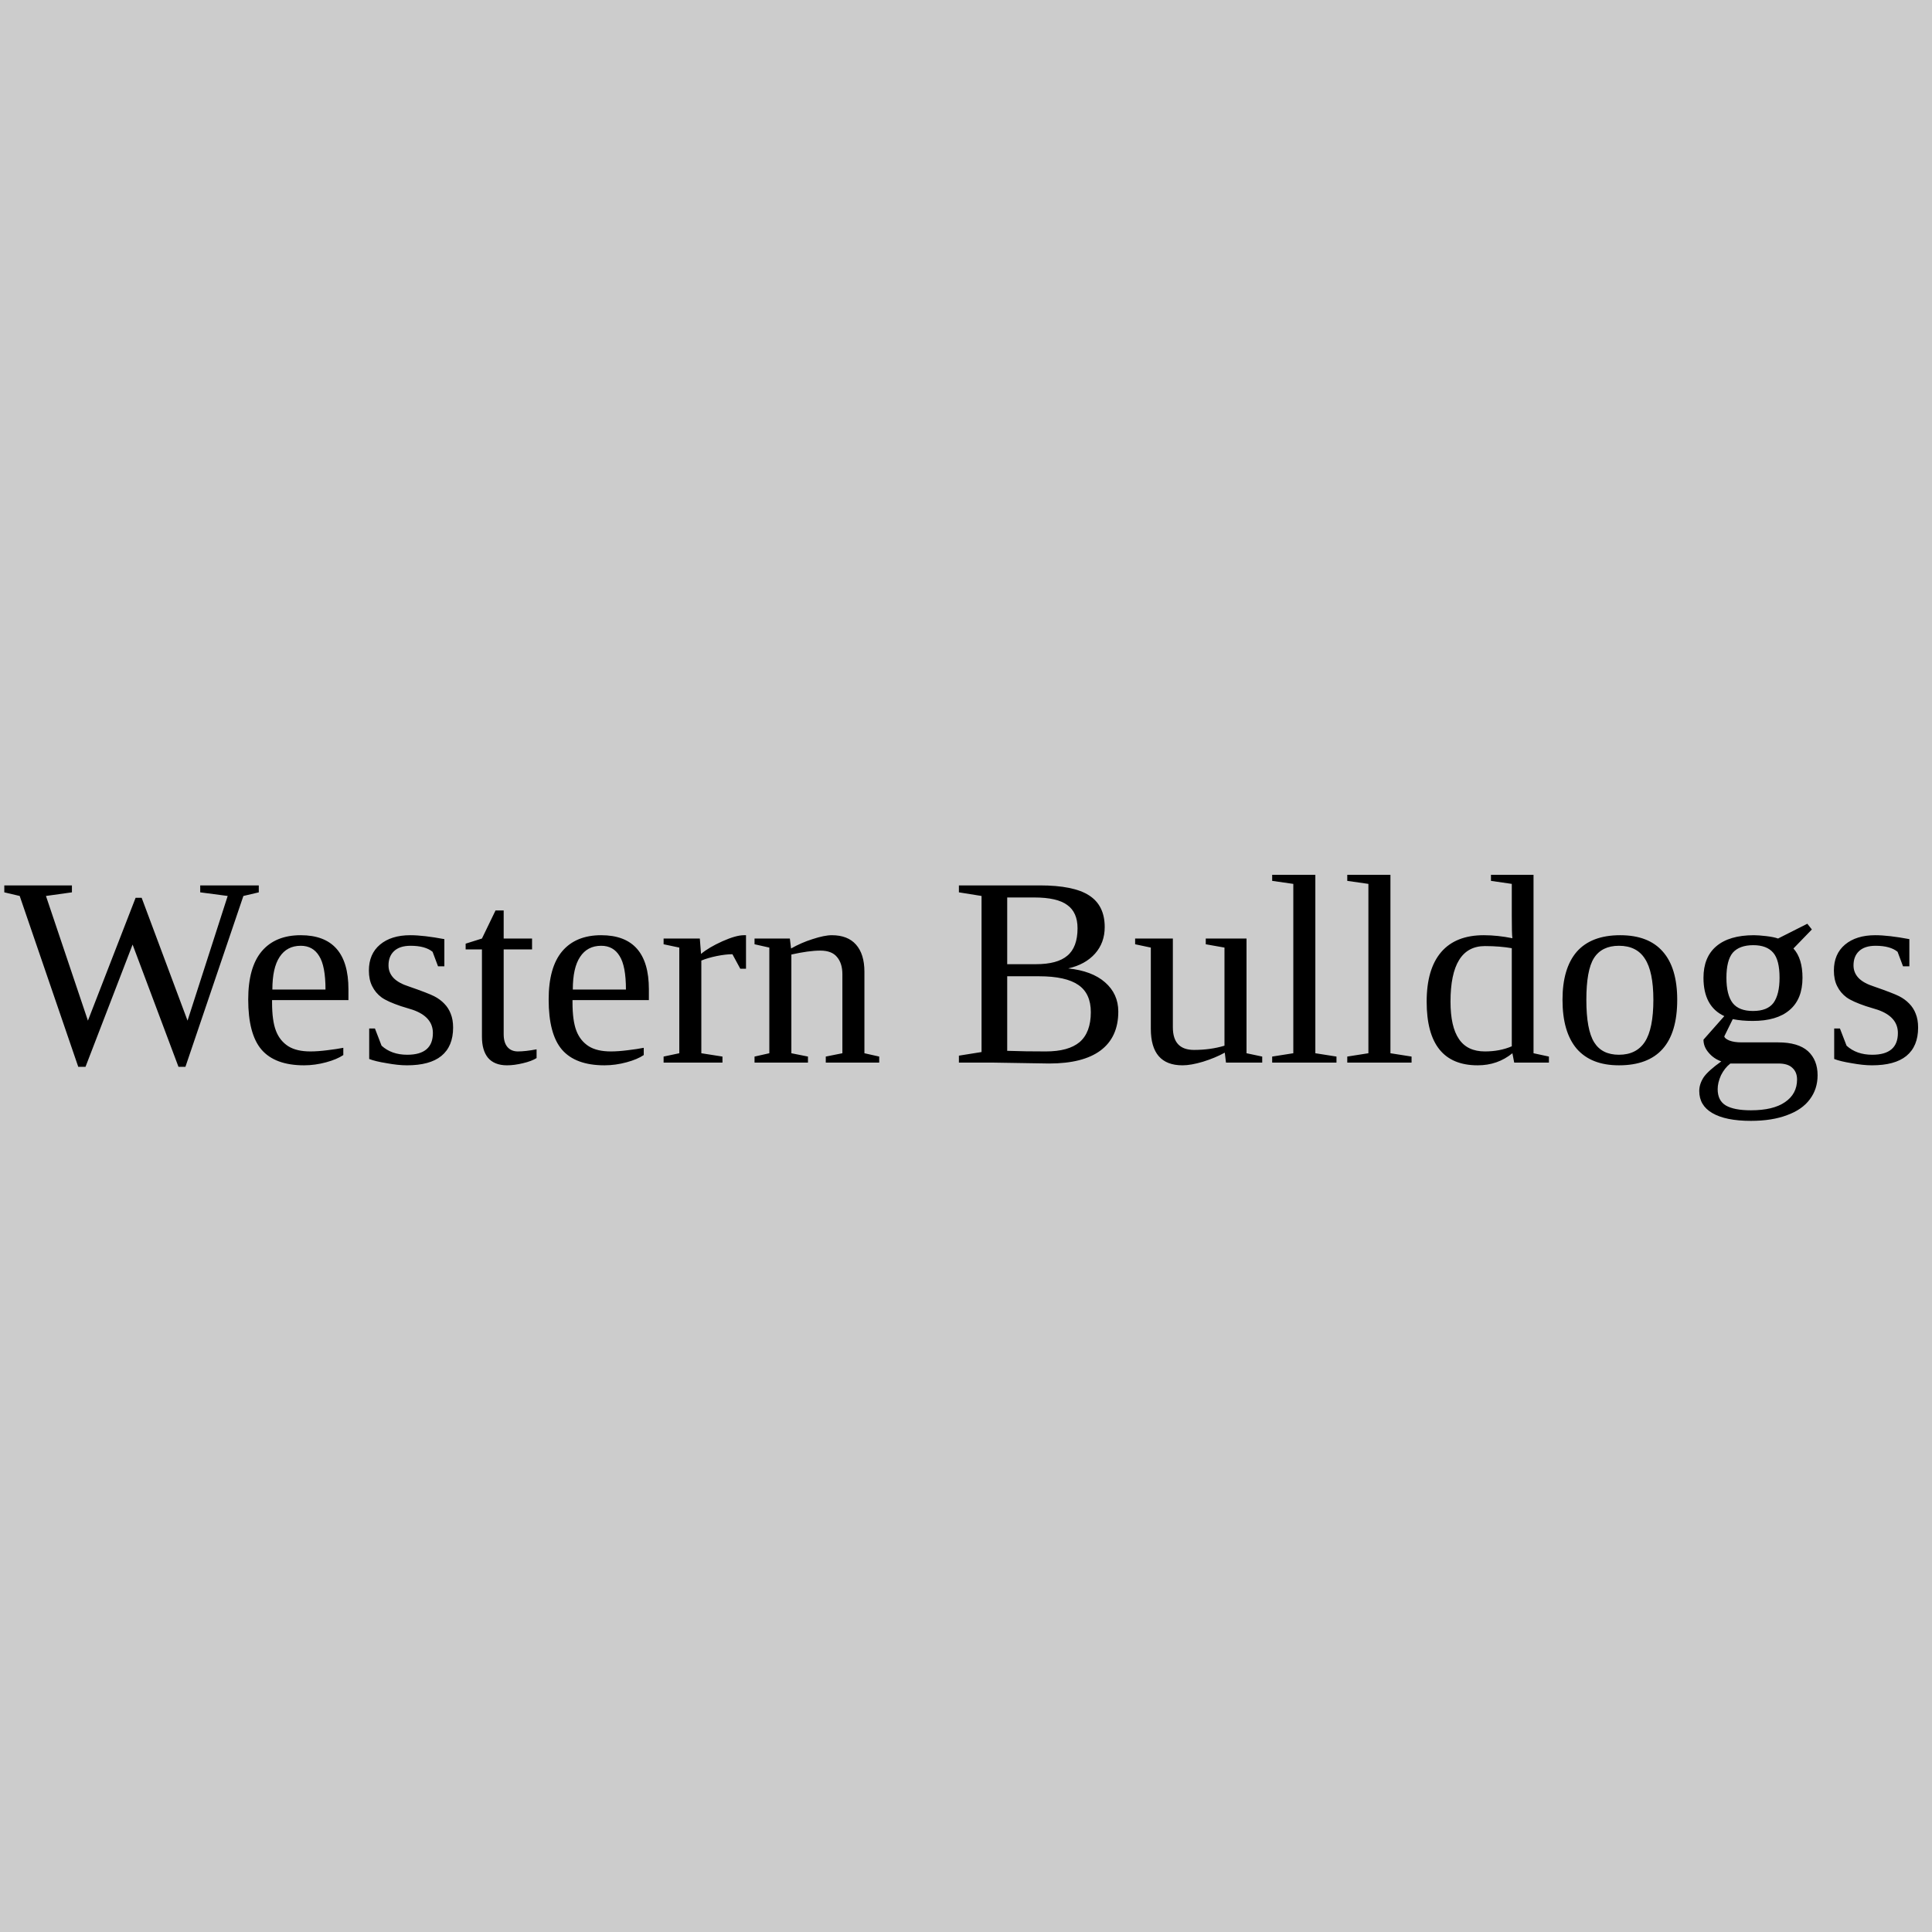
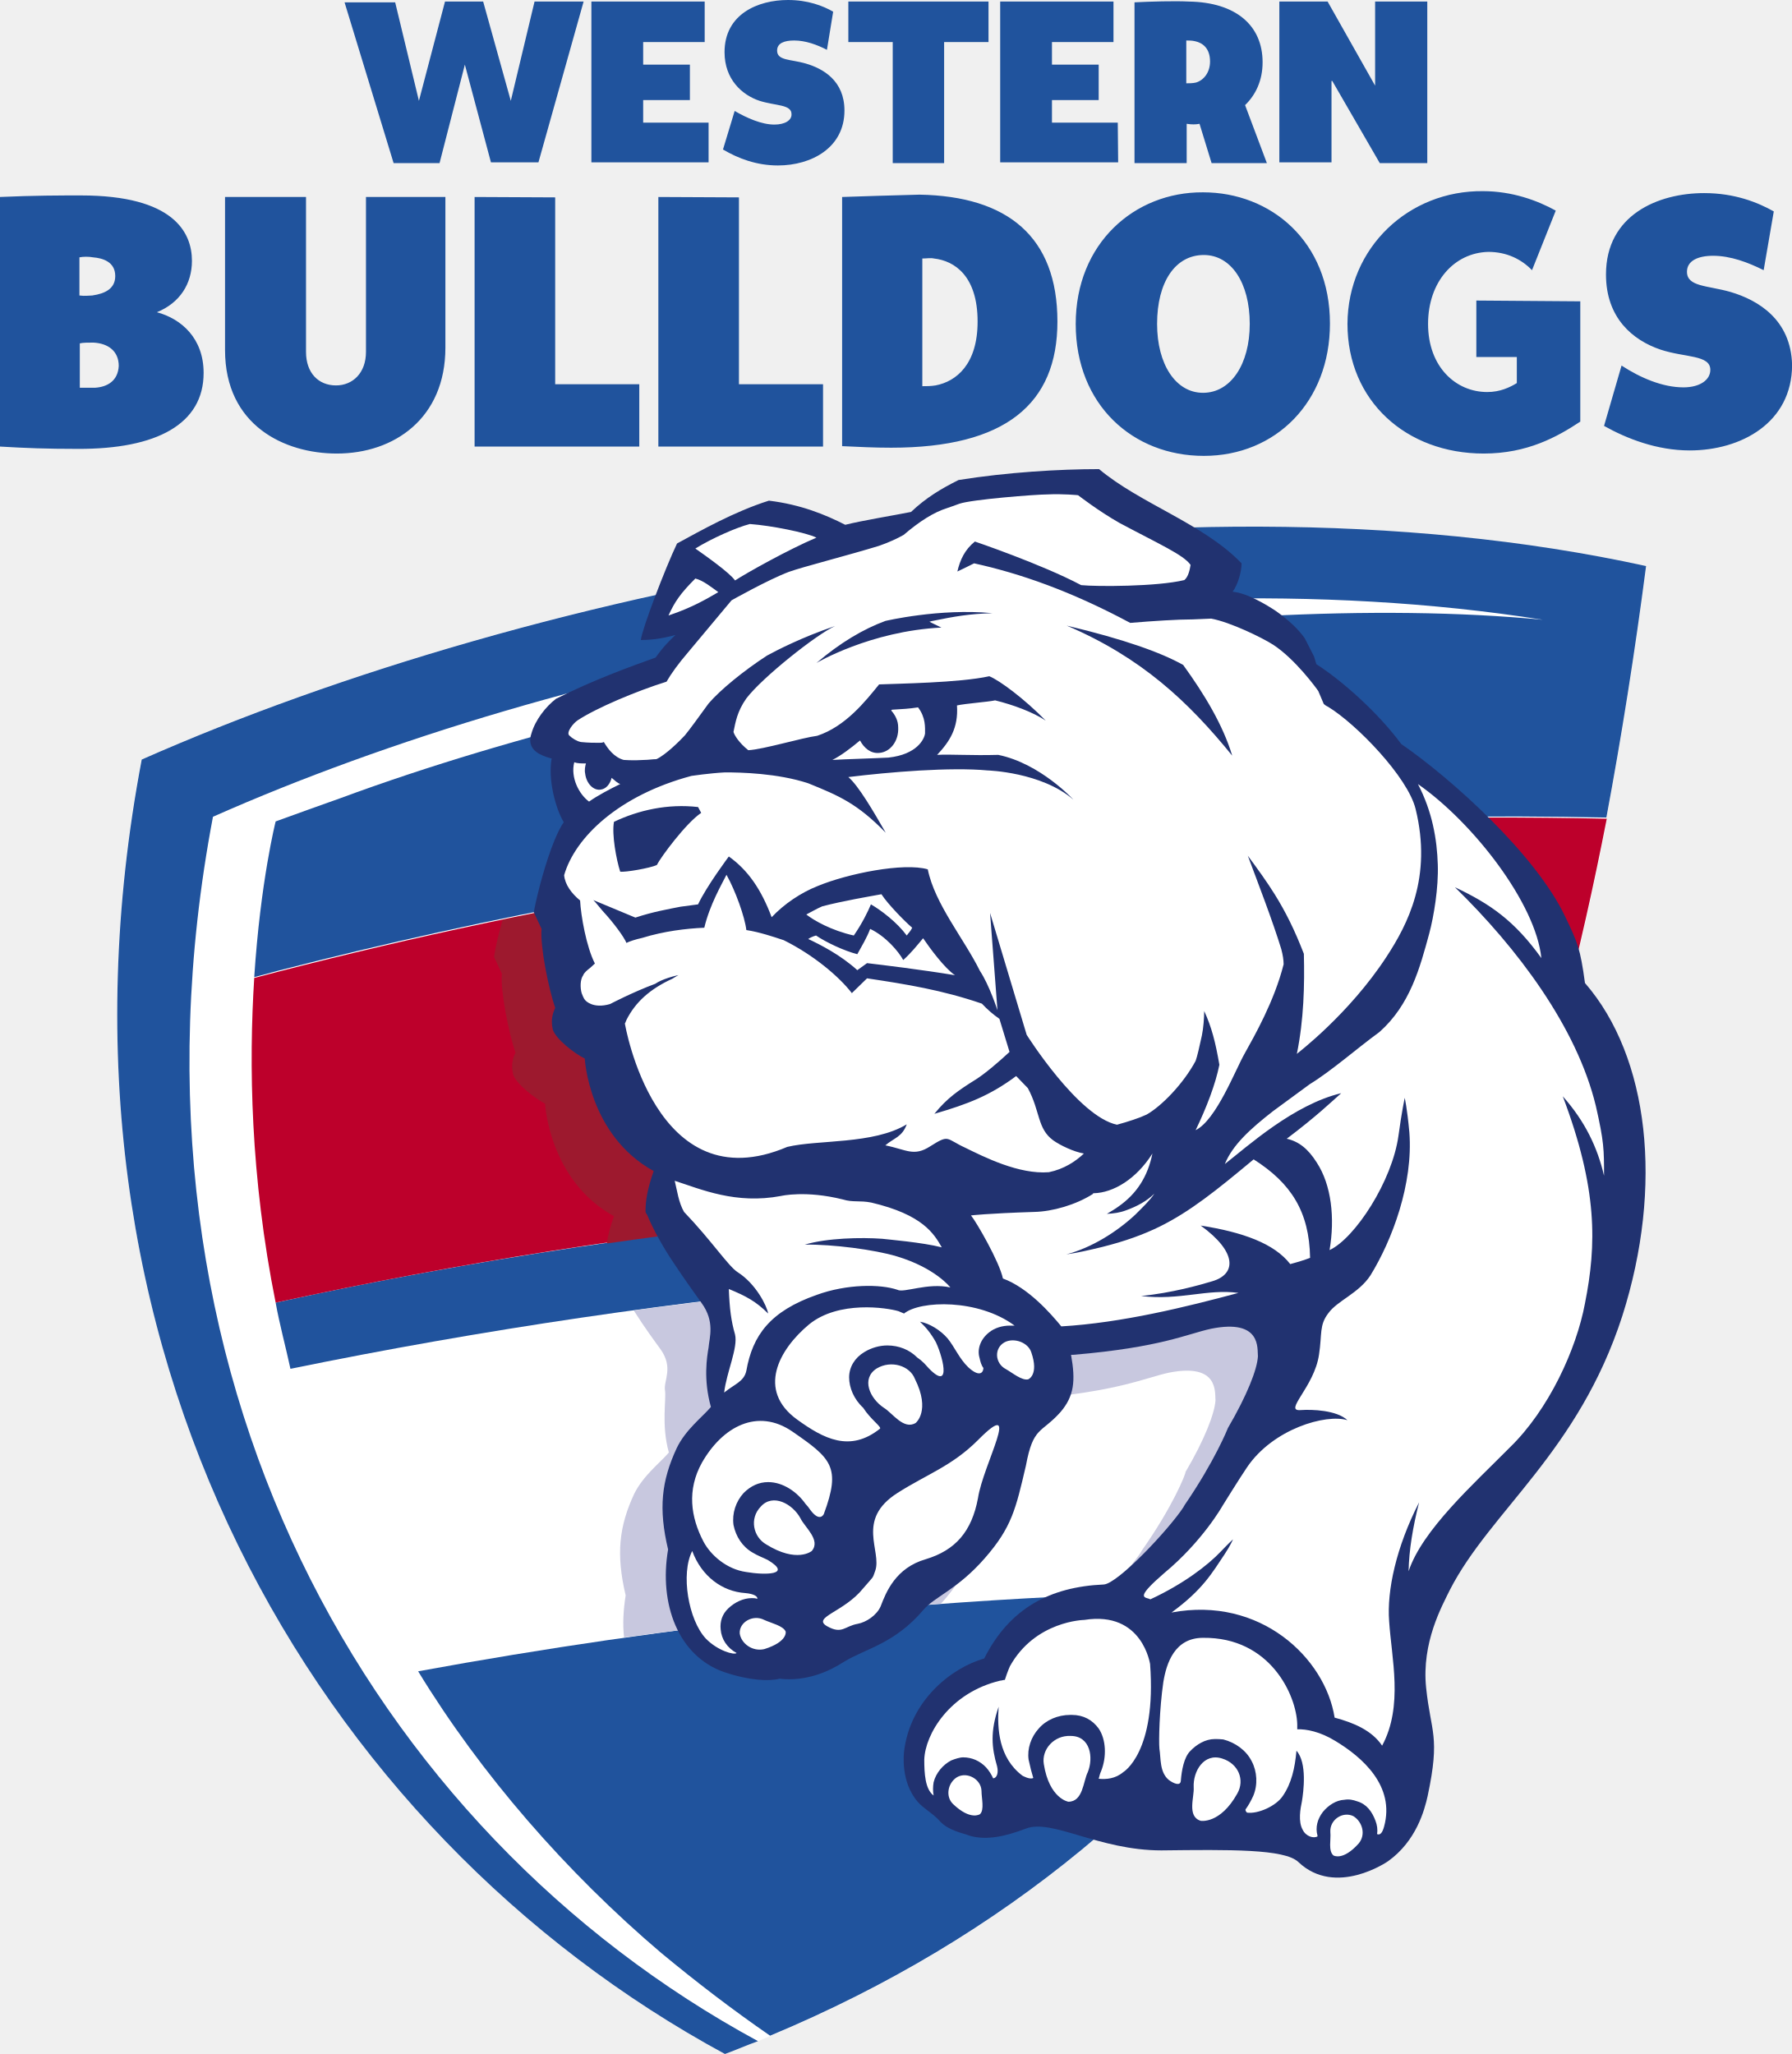
- <svg xmlns="http://www.w3.org/2000/svg" viewBox="0 0 100 100">
-   <rect width="100" height="100" fill="#ccc" />
-   <text x="50" y="55" font-size="14" text-anchor="middle" fill="#000">Western Bulldogs</text>
+ <svg xmlns="http://www.w3.org/2000/svg" version="1.1" id="Layer_1" x="0px" y="0px" viewBox="0 0 460.2 527.6" style="enable-background:new 0 0 460.2 527.6;" xml:space="preserve">
+   <style type="text/css">
+ 	.st0{fill:#FFFFFF;}
+ 	.st1{fill:#20539D;}
+ 	.st2{fill:#BD002B;}
+ 	.st3{fill:#C8C8DF;}
+ 	.st4{fill:#9D192E;}
+ 	.st5{fill:#213270;}
+ </style>
+   <g>
+     <g>
+       <path class="st0" d="M381.1,324.5c2.2-5.8,4.3-11.7,6.3-17.7 M412.6,210.2c3.9-20.9,7.3-42.3,10.2-64.6    c-125.3-27.8-285.2,4.7-386.5,49.5C7.7,346.7,81.2,470.7,186.2,527.6c3-1.1,5.7-2.3,8.5-3.3l3.1-1.3    c60.6-25.3,106.2-64.1,140.2-114.3" />
+       <path class="st0" d="M387.6,307c10.2-30,18.5-62.2,25.2-96.6" />
+       <path class="st0" d="M338.3,408.5c16.9-25.1,31.1-53.1,42.9-83.8" />
+     </g>
+     <path class="st1" d="M444.5,75c-5.9-1.7-11.2-1.3-11.2-5.2c0-2.8,2.8-4.1,6.7-4.1c4.5,0,9,1.7,13,3.7l2.6-15.1   c-4.1-2.3-10-4.7-17.9-4.7c-11.8,0-25.2,5.6-25.2,20.9c0,11.2,6.9,16.9,14,19.3c6.3,2.1,12.8,1.3,12.8,5.2c0,2.6-2.7,4.5-6.9,4.5   c-5.3,0-11-2.4-15.9-5.6l-4.5,15.5c5.9,3.3,13.6,6.3,22,6.3c13.2,0,26.3-7.1,26.3-22C460,82.1,451.6,77.1,444.5,75z M304.8,31.8   c1.2,0.2,2.4,0.2,3.3,0l3.1,10.1h14.2L319.8,27c2.7-2.6,4.5-6.3,4.5-11c0-9.5-6.9-15.4-18.9-15.6c-3.8-0.2-10,0-14,0.2v41.3h13.4   L304.8,31.8L304.8,31.8z M304.8,10.4c0.6,0,1.4,0,2.2,0.2c1.8,0.4,3.8,1.7,3.8,5.2c0,2.8-1.6,4.8-3.6,5.4c-0.8,0.2-1.8,0.2-2.5,0.2   v-11L304.8,10.4L304.8,10.4z M287.1,31.5h-16.9v-5.8h12v-9.1h-12v-5.8H286V0.4h-29.1v41.3h30.3L287.1,31.5L287.1,31.5z M36.4,195.1   C7.6,346.7,81.2,470.7,186.2,527.6c3-1.1,5.7-2.3,8.5-3.3c-99.3-53.8-167.2-171.1-140-314.5c89.5-39.7,227.2-68.7,341.6-50.6   C311.1,151,176.8,172,87.5,205c-5.3,1.9-11,3.9-16.7,6c0,0-3.9,15.4-5.5,40l6.3-1.7c109-28.1,223.8-41.7,341-39.3   c3.9-20.9,7.3-42.3,10.2-64.6C297.4,117.9,137.5,150.4,36.4,195.1L36.4,195.1z M346.1,83.2c0,19.7,15,33.3,35,33.3   c11.2,0,18.9-4.3,24.8-8.2V77.4l-26.7-0.2v14.5h10.4v6.7c-1.8,1.1-4.3,2.3-7.6,2.3c-8.1,0-15.2-6.5-15.2-17.5   c0-10.8,6.7-18.3,15.5-18.5c4.7,0,8.5,1.9,11.2,4.7l6.1-15.3c-4.7-2.6-11.2-5-18.7-5C361.9,48.9,346.2,63.5,346.1,83.2L346.1,83.2z    M216.3,50.6v64c4.5,0.2,8.1,0.4,12.6,0.4c29.3,0,42.7-11.2,42.7-32.4c0-21.8-12.8-32.2-35.4-32.6C228.5,50.2,222,50.4,216.3,50.6   L216.3,50.6z M237,66.4c1,0,2-0.2,2.9,0c5.3,0.6,11.2,4.5,11.2,16.2c0,11-5.5,15.4-10.8,16.4c-1.2,0.2-2.4,0.2-3.4,0.2V66.4z    M52.3,95.8c0-8.9-5.7-13.9-12-15.6c5.9-2.4,9-7.3,9-13.2c0-7.3-4.7-16.8-28.5-16.8c-5.3,0-11.8,0-20.9,0.4v64.1   c6.7,0.4,12,0.6,20,0.6C40.3,115.4,52.3,108.9,52.3,95.8L52.3,95.8z M20.4,66.1c1-0.2,2.4-0.2,3.5,0c2.4,0.2,5.7,1.1,5.7,4.8   c0,3.2-2.5,4.5-5.9,5c-0.8,0-1.9,0.2-3.3,0L20.4,66.1L20.4,66.1z M24.4,99.6h-3.9V88.2c0.8-0.2,2.2-0.2,3.5-0.2   c3.8,0.2,6.5,2.2,6.5,6C30.3,97.9,27.5,99.4,24.4,99.6L24.4,99.6z M276.3,83.2c0,20.8,14.7,33.9,32.9,33.9   c18.5,0,32.4-13.9,32.4-34c0-21.1-15.2-33.7-32.6-33.7C291.3,49.3,276.3,62.6,276.3,83.2L276.3,83.2z M321,83.2   c0,10.4-4.9,17.7-12,17.7c-7,0-11.8-7.3-11.8-17.7c0-10.8,4.7-17.7,12-17.7C316.2,65.5,321,72.6,321,83.2z M342.2,20.8l12.2,21.1   h12.2V0.4h-13.4V22L341,0.4h-12.4v41.3H342V20.8H342.2L342.2,20.8z M86.5,116.5c14.8,0,27.9-9.1,27.9-27.2V50.6H94v39.8   c0,5.4-3.4,8.6-7.7,8.6c-4.5,0-7.7-3.2-7.7-8.6V50.6H57.8v39.3C57.8,109.3,73.1,116.5,86.5,116.5L86.5,116.5z M70.8,334.6   c1,5.6,2.6,11.4,3.8,17c98.1-20.1,203.6-30.2,306.6-27c2.2-5.8,4.4-11.7,6.3-17.7C281.6,302.9,171.3,312.6,70.8,334.6z M112.9,41.9   l6.5-25.3l6.7,25.1h12.2l11.6-41.3h-12.6l-6.1,25.5l-7.1-25.5h-9.8l-6.7,25.5l-6.1-25.3h-13l12.6,41.3H112.9z M229.3,41.9h13.2   V10.8h11.4V0.4h-36v10.4h11.4L229.3,41.9L229.3,41.9z M107.4,429.3c16.1,26.4,38,51.6,62.5,72.4c8.7,7.2,17.9,14.3,27.9,21.2   c60.6-25.3,106.2-64.1,140.2-114.3c-44.1-0.2-88.3,2.1-132.2,6.5C172.7,418.5,139.6,423.4,107.4,429.3L107.4,429.3z M198.9,32   c-3.3,0-7.1-1.7-10.2-3.5l-3,9.9c3.9,2.3,8.6,4.1,14.1,4.1c8.7,0,17.1-4.6,17.1-14.1c0-7.7-5.5-10.8-10-12.1   c-3.8-1.1-7.3-0.7-7.3-3.3c0-1.9,1.8-2.6,4.4-2.6c2.9,0,5.9,1.1,8.4,2.4L214,3c-2.6-1.5-6.5-3-11.6-3c-7.7,0-16.3,3.6-16.3,13.4   c0,7,4.5,11,9,12.5c4.1,1.3,8.2,0.9,8.2,3.4C203.4,30.9,201.6,32,198.9,32L198.9,32z M121.9,50.6v64.1h42.3v-16h-21.6v-48   L121.9,50.6L121.9,50.6z M169.1,50.6v64.1h42.3v-16h-21.6v-48L169.1,50.6L169.1,50.6z M182.1,31.5h-16.9v-5.8h12v-9.1h-12v-5.8   h15.8V0.4h-29.1v41.3h30.1V31.5L182.1,31.5L182.1,31.5z" />
+     <path class="st2" d="M170.7,228.3c-35.6,6.1-70.8,13.8-105.4,22.9c-1.4,22-1,51,5.5,83.4c46.8-10.2,94.4-17.7,143-22.5   c57.4-5.6,115.5-7.5,173.7-5.2c10.2-30,18.5-62.2,25.2-96.6C330.4,208.5,249.4,214.8,170.7,228.3L170.7,228.3z" />
+     <path class="st3" d="M293.2,398.4c0,0.2-0.2,0.2-0.2,0.4c-1.8,2.6-5.3,6.9-9.1,10.8c18.1-0.7,36-0.9,54.3-0.9   c17.1-25.1,31.3-53.2,43-84c-73.7-2.2-146.7,2.1-218.3,11.9v0.2c2.6,4.1,5.1,7.5,6.7,9.7c3.5,4.8,0.8,8.2,1.2,10.6   c0.4,2.2-1,8.9,1,16c-2.2,2.6-6.5,5.8-8.9,10.6c-3.9,8.4-4.7,15.5-2.2,26.1c-0.6,3.8-0.8,7.5-0.4,10.8c27-3.7,54.1-6.7,81.4-8.7   c0,0,0-0.2,0.2-0.2c7.1-8,7.9-12.7,10.6-23.9c2-10.2,3.9-8.2,8.9-13.8c3.6-4.1,3.9-8,2.8-14.7h0.6c22.6-1.9,29.3-5.4,35.4-6.7   c13-2.6,11.8,5.2,12,7.1c-0.2,3.3-2.8,10.1-7.7,18.4C304.6,378.5,301.3,386.9,293.2,398.4L293.2,398.4z" />
+     <path class="st4" d="M397.1,271.1c-1.2-8.9-2.8-17.3-5.9-23.8c-5.9-12.3-20.2-26.8-32.4-36.9c-78.3,1.7-155.2,10.4-229.7,25.9   c-1,3.4-1.8,6.7-2.2,9.5c0.4,0.9,1.2,2.6,2,4.3c-0.4,4.5,1.8,15.3,3.5,20.3c-1,2-1,3.7-0.6,5.6c0.8,2.4,5.5,6.1,8.2,7.5   c0,0,1,19.7,17.7,28.9c-1,2.8-1.6,5-1.8,7c75.9-10.9,153.8-15.2,231.9-12.3c3.8-11.2,7.3-22.5,10.6-34.3   C397.9,272.2,397.5,271.6,397.1,271.1L397.1,271.1z" />
+     <g>
+       <path class="st5" d="M217.1,134.8c-5.1-2.6-11.4-5.2-19.6-6.2c-8.9,2.8-17.7,7.8-23.6,11c-3.1,6.5-9,22-9.3,24.8    c2,0,4.9-0.2,8.9-1.3c-1.6,1.5-3.2,3.1-5.1,5.8c-6.7,2.4-16.1,5.8-25.6,10.6c-2.6,2-5.3,5.4-6.3,8.9c-0.6,1.7-0.4,3.5,1.2,4.7    c1,0.8,2.4,1.3,3.8,1.7h0.2c-1,5.4,1,12.9,3.1,16.4c-0.8,1.1-1.6,2.8-2.4,4.7c-2.2,5.4-4.3,13.1-5.3,18.4l2,4.3    c-0.4,4.5,1.8,15.3,3.5,20.3c-1,2.1-1,3.8-0.6,5.6c0.8,2.4,5.5,6.1,8.2,7.4c0,0,1,19.7,17.7,28.9c-1.6,4.6-2.1,7.5-2.1,10.4    c0,0.2,0.2,0.6,0.4,0.8c1.6,3.9,4.3,8.7,7.1,12.8c2.6,3.9,5.3,7.7,6.9,9.9c3.5,4.8,2,8.9,1.8,11.4c-0.4,2.4-1.4,8.2,0.6,15.3    c-2.2,2.6-6.5,5.8-8.8,10.6c-3.9,8.4-4.7,15.5-2.2,26c-2.4,14,2.6,27.4,14.4,31.5c6.5,2.2,11.6,2.4,14.2,1.7    c6.9,0.8,12.8-1.9,16.5-4.3c5.7-3.5,13-4.6,20.5-13.4c2.9-3.4,8.7-5.2,15.7-13.2c7-8,8-12.7,10.6-23.8c1.9-10.2,3.9-8.2,8.9-13.8    c3.5-4.1,3.9-8,2.7-14.7h0.6c22.6-1.9,29.3-5.4,35.4-6.7c13-2.6,11.8,5.2,12,7.1c-0.2,3.4-2.8,10-7.7,18.4c0,0-3.3,8.4-11.2,19.9    c0,0.2-0.2,0.2-0.2,0.4c-3.8,5.8-16.9,19.7-20.5,19.9c-13.8,0.6-24.2,6.1-30.7,19c-8.4,2.4-19.1,10.8-20.6,24    c0,0.2-1,7.6,3.5,12.8c1.4,1.7,4.1,3.1,5.7,5c2.2,2.4,5.7,3,7.9,3.8c4.1,1.1,8.7,0.2,14.2-1.9c6.7-2.6,18.7,5.6,34.8,5.6    c17.5-0.2,31.7-0.4,35.2,3c9.6,9.1,23-0.2,23-0.2c7.3-5.2,9.4-13.2,10.2-16.8c3.3-15.5,0.8-16.2-0.4-27.8    c-1.2-11.6,4.1-21,6.1-25.1c10.4-20.3,33-35.4,44.3-70.4c10.6-33.3,6.9-66.5-9.6-85.5c-1.2-8.9-1.9-10.4-5.1-17.1    c-7.5-15.8-28.9-35.2-42.1-44.3c-5.9-8-15.1-16.2-21.8-20.5c-0.2-0.8-0.4-1.3-0.6-2l-2.4-4.7c-1.6-2.2-3.7-4.3-7.3-6.9    c-2.4-1.6-7.5-4.7-11.2-5c1.4-1.9,2.3-5.2,2.3-7.3c-9.8-10.2-26-15.3-36.6-24.2c-10.2,0-23.6,0.8-36.1,2.8    c-4.4,2.2-8.3,4.5-12.2,8.2C229.5,132.4,221.5,133.7,217.1,134.8L217.1,134.8z" />
+       <path class="st0" d="M188.8,149.1c2.9-1.9,13.8-8,20.9-11c-2.6-1.3-11.6-3.1-17.1-3.5c-3.5,0.9-9.8,3.7-14,6.3    C181.3,142.8,187.4,147.1,188.8,149.1L188.8,149.1z M226.6,318.2c1.6,0.2,10.2,0.9,15.3,2.2c-2-3.5-4.9-8.4-18.1-11.5    c-3-0.6-4.7,0-7.3-0.8c-9.6-2.4-15.9-0.9-15.9-0.9c-11.6,2.2-20.5-1.7-27.3-3.9c0.6,2.4,1,5.6,2.4,8c7.1,7.4,11.4,14,13.8,15.5    c4.7,3,7.5,8.7,7.8,10.6c-3.1-3.1-5.7-4.5-10.1-6.3c0.2,5.2,0.6,8.2,1.6,11.7c0.8,3.4-2.2,9.7-2.8,14.9c2.7-2.2,5.1-2.8,5.7-5.6    c1.6-9.1,6.1-15.3,18.1-19.5c7.7-2.8,16.3-2.8,20.7-1.3c1.6,0.9,7.8-1.9,13.6-0.6c0,0-3.8-5-13.8-8c-5.7-1.7-16.3-3.1-23.6-3    C212.4,318,221.2,317.8,226.6,318.2L226.6,318.2z M208.5,398.4c2.4-2.8-1.8-6.1-2.9-8.4c-2-3.7-7.1-6.5-10.2-3    c-3,3.1-1.9,7.8,1.4,9.7C204.7,401.6,208.5,398.4,208.5,398.4L208.5,398.4z M196.3,423.6c6.1-1.9,5.5-4.5,5.5-4.5    c-0.6-1.5-3.8-2.2-5.5-3c-2.9-1.5-6.5,0.6-6.3,3.5C190.4,422.2,193.3,424.3,196.3,423.6L196.3,423.6z M178.6,148.6    c-3.9,3.9-5.3,6-6.9,9.5c6.3-2.1,10.2-4.5,12.8-6C182.7,150.8,180.6,149.1,178.6,148.6L178.6,148.6z M211.6,388.9    c4.5-12.1,1.9-14.3-8.1-21.2c-8.9-6.1-17.9-1.3-23.2,8c-3.9,7-2.9,14,0.4,20.3c1.8,3.4,5.9,7.1,11,7.8c4.7,0.8,12,0.8,5.5-3.1    c-1.2-0.6-2.6-1.1-3.9-1.9c-2.6-1.5-4.3-4.1-4.9-7.1c-0.4-3,0.6-6,2.6-8.2c1.8-1.8,3.9-2.8,6.3-2.8c3.9,0,7.5,2.6,9.6,5.6    c0.4,0.4,0.8,0.9,1.2,1.5C210.6,391.2,211.6,388.9,211.6,388.9L211.6,388.9z M225.8,193.4c-2.2,0.2-3.9-1.3-4.9-3.2    c-2.4,2-4.9,3.9-7.1,5c3.3-0.2,10.6-0.4,14.4-0.6c7.3-0.8,9.2-4.7,9.4-6.2c0-1.5,0.2-4.1-1.8-6.7c-2.7,0.4-3.7,0.4-6.7,0.6    l-0.2,0.2c1,1.1,1.8,2.6,1.8,4.3C230.9,190.3,228.7,193.2,225.8,193.4z M147.5,195.8c-1,3.9,1.2,8.2,3.8,10.1    c2.1-1.5,5.5-3.3,8-4.5c-0.6-0.2-1.4-0.9-2.2-1.6c-0.4,1.6-1.4,2.8-2.7,3c-1.9,0.4-3.8-1.5-4.1-4.1c-0.2-0.9,0-1.9,0.2-2.6    C149.3,196.1,148.3,196.1,147.5,195.8L147.5,195.8z M175.8,249.7c0,0-1.4,0.6-3.1,1.7c-5.7,2.6-9.5,6-11.8,10.6    c-0.2,0.4-0.2,0.6-0.4,0.9c0,0,7.7,46.2,41.7,31.7c7.9-1.9,22.1-0.6,30.7-5.8c-1.2,3.3-3.3,3.5-5.5,5.4c5.5,1.1,7.3,3,11.6,0.2    c4.9-3.1,3.9-1.9,8.9,0.4c4.9,2.4,13.8,6.9,21.5,6.3c3.9-0.8,6.9-2.8,9-4.8c-2.5-0.4-6.1-2.1-7.9-3.4c-4.1-3-3.3-7.5-6.5-13.4    l-3-3.1c-6.7,5-12.4,7.2-21,9.7c3.3-4.1,6.3-6.1,10.6-8.8c2.4-1.5,5.9-4.5,8.7-7.1l-2.6-8.5c-1.6-1.1-3.1-2.4-4.5-3.9    c-10.2-3.5-19.5-5-29.5-6.5l-3.9,3.8c-3.3-4.3-10-9.9-17.5-13.6c-2.7-0.9-6.3-2.1-9.6-2.6c-0.4-3.4-2.8-10.1-5.1-14.2    c-1.2,2.4-4.3,7.7-5.7,13.6c-4.7,0.2-10.4,0.9-15.9,2.6c-1.8,0.4-3.3,0.9-4.1,1.3c-0.6-1.5-3.3-5.2-6.1-8.2    c-0.8-0.9-1.6-2-2.4-2.8l10.8,4.5c4.5-1.5,8.6-2.2,11.6-2.8c1.6-0.2,3.1-0.4,4.5-0.6c2.2-4.7,7.9-12.3,7.9-12.3    c4.9,3.5,8.3,8.4,11,15.6c3.2-3.4,7.5-6.3,11.8-8c7.7-3.2,22.1-6.1,28.3-4.3c1.8,8.9,9.3,17.8,13.4,26.1    c2.4,3.6,4.5,10.1,4.5,10.1l-1.9-25l9.4,31.3c0,0,13.2,21,23.2,23.1c2.9-0.8,5.7-1.7,7.6-2.6c3.9-2.2,9.5-8,12.6-13.8    c0.4-1.1,1-3.7,1.6-6.5c0.4-1.9,0.6-4.6,0.6-6.3c1.9,4.1,2.9,8,3.9,13.8c-1,5-3.3,11-6.1,16.8c5.3-2.6,10.2-15.5,12.6-19.7    c2.5-4.5,7.6-13.4,10-22.9c0-1.1-0.2-2.4-0.6-3.9c-2.3-7.5-6.1-17.3-8.6-24c2.6,3.5,4.9,6.7,6.9,9.9c2.8,4.5,5.1,9.1,7.5,15.3    c0.2,8,0,16.9-1.8,25.7c0.2-0.2,13.4-10.2,23-24.9c5.5-8.4,11.8-20.5,7.5-38c-2-8.2-15.2-21.8-22.4-26.2c-0.4-0.2-0.8-0.4-1.2-0.8    l-1.4-3.3c-0.4-0.6-5.9-8.2-11.6-11.9c-2.8-1.8-11-5.8-15.9-6.7l-4.7,0.2c-3.9,0-10.2,0.4-16.1,0.9c-15.3-8.2-28.3-12.7-40.1-15.3    c-1.6,0.8-3,1.5-4.3,2.1c0.7-3,1.9-5.6,4.5-7.7c0,0,17.1,5.8,27.3,11.2c3.9,0.4,19.5,0.4,26.5-1.3c1-0.8,1.4-2.6,1.6-3.9    c-1.8-2.6-8.2-5.4-18.3-10.8c-5.3-3-10.6-7.1-10.6-7.1s-3.9-0.4-7.9-0.2c-3,0-19.5,1.3-22.6,2.4c-0.6,0.2-3,1.1-3.1,1.1    c-3.5,1.1-7.1,3.4-11.2,6.9c-1.6,0.9-3.7,1.9-6.3,2.8c-7.8,2.4-19.6,5.4-23.2,6.7c-5.3,2-14.7,7.3-14.7,7.3l-11.2,13.4    c-2.4,2.8-4.3,5.4-5.5,7.5c-7.7,2.4-17.9,6.7-22.8,9.9c-1.2,0.8-3,3.1-2.2,3.9c0.8,0.8,2,1.5,3,1.7c1.9,0.2,3.5,0.2,4.7,0.2    c0.4,0,0.8,0,1.2-0.2c1,1.7,2.6,3.9,5.1,4.6c0,0,2.4,0.2,5.3,0c1,0,2.2-0.2,3.1-0.2c2.4-1.1,6.1-4.8,7.3-6.1    c1.4-1.7,3.4-4.5,6.1-8.2c3-3.5,9-8.4,15-12.3c2.4-1.3,8.9-4.7,17.5-7.6c-4.7,2.1-18.7,13.2-22.8,18.6c-2.4,3.4-2.8,6.2-3.3,8.6    c0.2,0.8,1.4,2.8,3.8,4.7c3.9-0.2,13.8-3.2,17.7-3.7c7.3-2.4,12.4-8.9,15.9-13.2c4.5-0.2,20.7-0.4,28.3-2.1    c2.7,1.1,9,5.8,14.5,11.4c-3.3-2.2-8.5-4.1-13-5.2c-1.8,0.4-7.5,0.8-9.8,1.3c0.4,5.8-1.9,9.3-5.1,12.7c3.3-0.2,8.8,0.2,15.7,0    c10.8,2.2,19.3,11.5,19.3,11.5c-8.2-7.1-22-7.5-22-7.5c-9.6-0.9-25.2,0.4-35.8,1.7c2.6,2.2,6.5,8.9,9.6,14.3    c-7.3-7.5-12-9.5-19.9-12.7c-7.9-2.6-17.3-2.8-21.4-2.8c-3.9,0.2-8.6,0.9-8.6,0.9c-18.7,5-29.9,15.8-32.7,25.5    c0.2,2.4,1.9,4.7,4.1,6.5c0.2,3.9,1.6,11.9,3.8,16.2l-1.2,1.1c-0.8,0.6-1.6,1.3-1.8,1.9c-0.8,1.1-0.8,3.2-0.4,4.6    c0.2,0.4,0.4,1.3,1,1.9c0,0,1.9,2.2,6.3,0.9c0,0,5.7-3,11.6-5.2c1.6-1.1,4.7-2.1,7.9-2.6L175.8,249.7z M239.5,159.5    c-0.2,0-0.6,0.2-0.8,0.2l3.1,1.5c-18.3,0.9-32.1,9.1-32.1,9.1c6.1-5.2,12-8.7,17.7-10.8c0,0,13.9-3.3,27.5-2    C248.8,157.7,245.4,158.3,239.5,159.5L239.5,159.5z M274,160.7c14.7,3.5,24.2,6.9,29.9,10.1c5.5,7.6,10.2,15.4,12.6,23.3    C305.2,180.2,293.2,168.9,274,160.7z M157.7,211.1c6.3-3,13.8-4.7,21.6-3.8l0.8,1.5c-3.9,2.6-10.4,11.4-11.4,13.4    c-1.8,0.8-8.1,1.9-9.4,1.7C158.3,220.8,157.1,214.3,157.7,211.1L157.7,211.1z M331.4,324.7c1.9-0.5,3.8-1.1,5.1-1.6    c-0.2-11.9-4.9-19.2-14.5-25.3c-9.6,8-16.3,13.4-24.2,17.3c-4.1,2-8.7,3.7-14.7,5.2c-3.3,0.8-6.3,1.5-9.2,1.9    c6.5-1.7,13-5.8,17.7-10.2c1.9-1.9,3.8-3.7,4.9-5.4c-1.9,1.9-4.5,3.3-7.3,4.3c-1.6,0.6-3.1,0.8-4.9,0.9c1-0.6,2.2-1.3,3-1.9    c4.7-3.3,7.5-7.7,8.7-13.6c-4.1,6.5-10,10.1-15.1,10.2c0,0-0.2,0-0.2,0.2c-4.4,2.8-10.4,4.5-15,4.6c-12.4,0.4-16.3,0.9-16.3,0.9    c1.4,1.7,7.3,11.9,8.2,16.2c6.5,2.4,12.2,8.9,15,12.3c15.5-0.9,32.1-5,45.5-8.6c-8.1-1.1-15,2-25,0.8c7.9-0.8,15-2.8,18.3-3.8    c6.1-1.8,6.5-7.4-3-14.3C319.2,316.5,327.3,319.4,331.4,324.7L331.4,324.7z M193.1,410.5c0.4,0,1,0,1.4,0.2    c0.2-0.6-0.8-1.3-3.1-1.5c-5.9-0.4-11.2-4.3-13.6-10.8c-3,5.8-1,17.7,3.5,22.5c3,3.1,7.3,4.3,7.9,3.7c-2.4-1.3-3.9-3.5-4.1-6.1    c-0.2-2,0.4-3.9,2-5.4C188.8,411.5,191,410.5,193.1,410.5L193.1,410.5z M258.4,351.7c1.6,0.9,4.1,3,5.7,2.6c0,0,2.8-1.1,0.8-6.9    c-0.8-2.6-4.5-3.9-6.9-2.6C255.3,346.3,255.5,350.2,258.4,351.7L258.4,351.7z M225.2,351.5c-4.1,2.6-1.8,7.7,1.8,10.1    c2.2,1.3,5.1,5.8,8.2,3.9c0,0,3.9-3.1-0.2-11.3C233.7,350.8,228.9,349.3,225.2,351.5L225.2,351.5z M254.1,342.2    c1.4-1.1,3.3-1.7,5.3-1.7h1.2c-9.3-6.9-24.2-6.5-28.4-3.1c-0.4-0.2-1-0.4-1.4-0.6c-3-0.9-15.4-2.8-23,3.4    c-7.8,6.5-13.4,16.9-3.1,24.4c6.9,5,13.6,8.5,21.3,2.4c0.6-0.4-2.4-2.4-4.3-5.4c-2.4-2.2-3.6-5.2-3.6-7.8c0-2.6,1.4-5,3.9-6.5    c1.8-1.1,3.9-1.7,5.9-1.7c3,0,5.7,1.1,7.7,3.1c0.6,0.4,1.2,0.9,1.8,1.5c7.1,8.2,5.1-0.9,3-5.4c-1.2-2.2-2.6-3.9-4.1-5.3    c2.4,0.4,5.3,2.2,7.1,4.3c1.8,2.2,3,5.2,5.3,7.4c2.6,2.4,3.8,1.7,3.9,0.2c-0.6-0.8-0.8-1.7-1-2.6    C250.9,346.5,251.9,343.9,254.1,342.2L254.1,342.2z M278.5,416.1c0,0-12.6,0.2-19.1,11.9c0,0-0.6,1.3-1.3,3.5    c-0.4,0-0.8,0.2-1.2,0.2c-13,3.1-19.3,13.8-19.5,20.3c0,3.4,0.2,7.6,2.4,9.2c-0.2-1.1-0.2-2.2,0-3.4c0.6-2.4,2.4-4.5,4.5-5.6    c1-0.4,2.2-0.8,3.1-0.8c2.2,0,4.3,0.9,5.9,2.6c0.8,0.9,1.4,1.9,1.8,2.8c1-0.1,1.4-1.5,1-3.1c-1.4-4.8-1.8-8.9,0.4-15.3    c-0.4,5.6,0,13.1,6.1,17.7c0,0,1.9,1.1,2.8,0.6c-0.4-1.3-0.8-2.8-1.2-4.7c-0.4-2.8,0.6-5.8,2.6-8c1.9-2.2,4.9-3.5,8.1-3.5h0.4    c3,0,5.3,1.3,6.9,3.5c1.9,2.8,2.1,7.3,0.6,11c-0.2,0.4-0.4,1.1-0.6,1.9c1.9,0.2,4.3,0,6.3-1.7c0,0,8.6-5,6.9-27.8    C295.4,427.7,293.6,413.7,278.5,416.1L278.5,416.1z M275,445.9c-4.3-0.2-7.5,3.5-6.9,7.2c1.4,8.9,6.3,9.7,6.3,9.7    c3.8,0,3.8-5.2,5-7.6C280.9,451.5,280.1,445.9,275,445.9L275,445.9z M245.8,456.5c-2.4,1.5-3,5-1,6.9c4.5,4.3,6.9,2.6,6.9,2.6    c1.2-1.1,0.4-4.1,0.4-6C252,457,248.4,455,245.8,456.5L245.8,456.5z M251.2,384.8c1.3-8.6,11.6-26.6,0-14.9    c-6.7,6.7-13,8.7-20.7,13.6c-10.8,6.9-3.9,14.9-5.7,20c-0.8,2.2-0.2,1.1-3.1,4.5c-4.9,6.1-13.2,7.4-9.3,9.7c3.9,2.2,4.5,0,7.9-0.6    c2.2-0.4,4.9-2.2,5.9-4.5c1.4-3.7,3.9-9.9,11.6-12.1C245.4,398.2,249.6,393.4,251.2,384.8L251.2,384.8z M412,302    c0-6.7,0-8.7-2.1-17.9c-4.9-20.3-20.2-40.6-36.2-56.2c9.1,4.3,15.3,8.6,22.2,18.2c-1.4-14-17.5-34.8-31.7-44.7    c3.7,7.1,4.9,14.2,5.1,20.7c0.2,5.9-1,13.2-2.2,17.7c-2.4,8.8-4.9,18.3-12.8,25.3c-5.9,4.3-12.2,9.9-17.9,13.4l-9.4,6.9    c-5.9,4.6-10.4,8.7-12.4,13.6c5.9-4.6,17.7-15.3,29.9-18.2c-2.5,2.2-6.3,5.9-14,11.7c3.1,0.7,5.5,2.6,7.7,6.1    c3.8,5.8,4.7,14.3,3.3,22.5c6.5-3,16.1-17.7,17.7-29.4c0.8-5.9,1.6-9.7,1.6-9.7s0.6,2.4,1.2,8.9c1,13.2-4.4,27.6-10,36.7    c-3,4.6-8.5,6.5-10.8,9.7c-2.4,3.1-1.6,5.4-2.4,10.6c-1.2,8.4-9.3,14.7-4.7,14.3c2.9-0.2,9.2,0,12,2.6    c-5.5-1.7-19.1,2.2-25.8,12.1c-1.9,2.8-6.3,9.9-6.3,9.9s-5.1,9.1-15,17.3c-6.7,5.8-5.5,6.1-4.1,6.5c0.2,0,0.4,0.2,0.6,0.2    c8.4-3.9,14.7-8.7,18.1-12.3c1.9-2,3.1-3.1,3.1-3.1s-0.6,1.5-2.2,3.9c-3.1,4.6-5.5,9-13.6,14.9c22.8-4.3,39.5,11.7,41.9,27    c4.9,1.3,9.6,3.3,12.2,7.2c5.5-10.2,2.4-22.5,1.8-32c-0.6-7.8,1.8-19,7.7-30.5c-1.6,6.3-2.6,12.3-2.7,17.7    c3.5-10.6,16.7-22.4,26-31.8c10-9.7,17.1-25.2,19.3-37c3-15.1,3.3-29.4-5.7-53.2C407.1,288,410.3,294.7,412,302L412,302z     M313.9,451.7c-4.7-1.5-7.5,3.3-7.3,7.4c0.2,2.4-1.8,7.5,1.8,8.6c0,0,5,0.9,9.4-7C319.8,457.2,318.1,453,313.9,451.7L313.9,451.7z     M343,447.2c-3.9-2.4-7.5-3.1-9.8-3v-1.3c-0.2-7.4-6.9-22.4-24.2-22.2c-7.3,0-9.4,6.5-10.2,11.4c-1,6.9-1.2,15.1-1,17.1    c0.4,2.4,0,6,2.4,8c1.2,0.9,3,1.7,3.1,0.2c0.2-2.6,0.8-6,2.4-7.6c1.6-1.7,3.9-3.1,6.3-3.1c0.8,0,1.3,0,2.2,0.1    c3.1,0.8,5.9,2.8,7.3,5.6c1.4,2.6,1.6,6.1,0.4,8.9c-0.6,1.3-1.2,2.4-2,3.5c0,0.4,0.2,0.6,0.4,0.8c2.8,0.4,7.5-1.7,9.2-4.3    c2.2-3.2,3.1-7.1,3.5-11.6c2.8,3.1,1.8,10.6,1.4,13c-0.4,1.9-1,5.2,0.2,7.3c0.8,1.7,2.8,2.3,3.8,1.7v-0.2c-0.6-2.1,0-4.3,1.4-6.1    c1.4-1.7,3.4-3,5.5-3.1c1.2-0.2,2.2,0,3.3,0.4c2.4,0.7,3.8,2.6,4.7,5c0.4,1.1,0.6,2.2,0.4,3.4c0.8,0.4,1.4-0.4,1.8-1.9    C358.4,458.7,349.8,451.3,343,447.2L343,447.2z M347.6,466.5c-2.7-1.3-6.1,0.9-5.9,4.1c0.2,1.9-0.6,4.8,0.8,6c0,0,2.4,1.5,6.5-3.1    C350.9,471.2,349.9,467.9,347.6,466.5L347.6,466.5z M223.7,232.3c2.6,1.5,6.7,4.6,9.2,8c0.4-0.6,1-1.1,1.4-2    c-1.8-1.5-6.3-6.1-7.9-8.6c-3.3,0.6-9.8,1.7-15.2,3.1c-1.4,0.6-3.3,1.7-4.1,2.1c1.9,1.5,6.4,4.1,12.2,5.4    C221.5,237.1,222.9,234.2,223.7,232.3L223.7,232.3z M222.7,247.4c3.5,0.4,14.2,1.7,22.6,3.1c-2.7-1.8-6.5-7-8.2-9.5    c-1.6,1.9-3,3.7-5.1,5.6c-1.2-2.2-4.5-6.1-8.5-8c-0.8,2.2-2.2,4.5-3.3,6.5c-3.5-0.9-8.1-3.1-10.6-4.8c-0.8,0.2-1.8,0.7-2,0.9    c3.2,1.5,8.3,4.1,12.6,8L222.7,247.4L222.7,247.4z" />
+     </g>
+   </g>
</svg>
